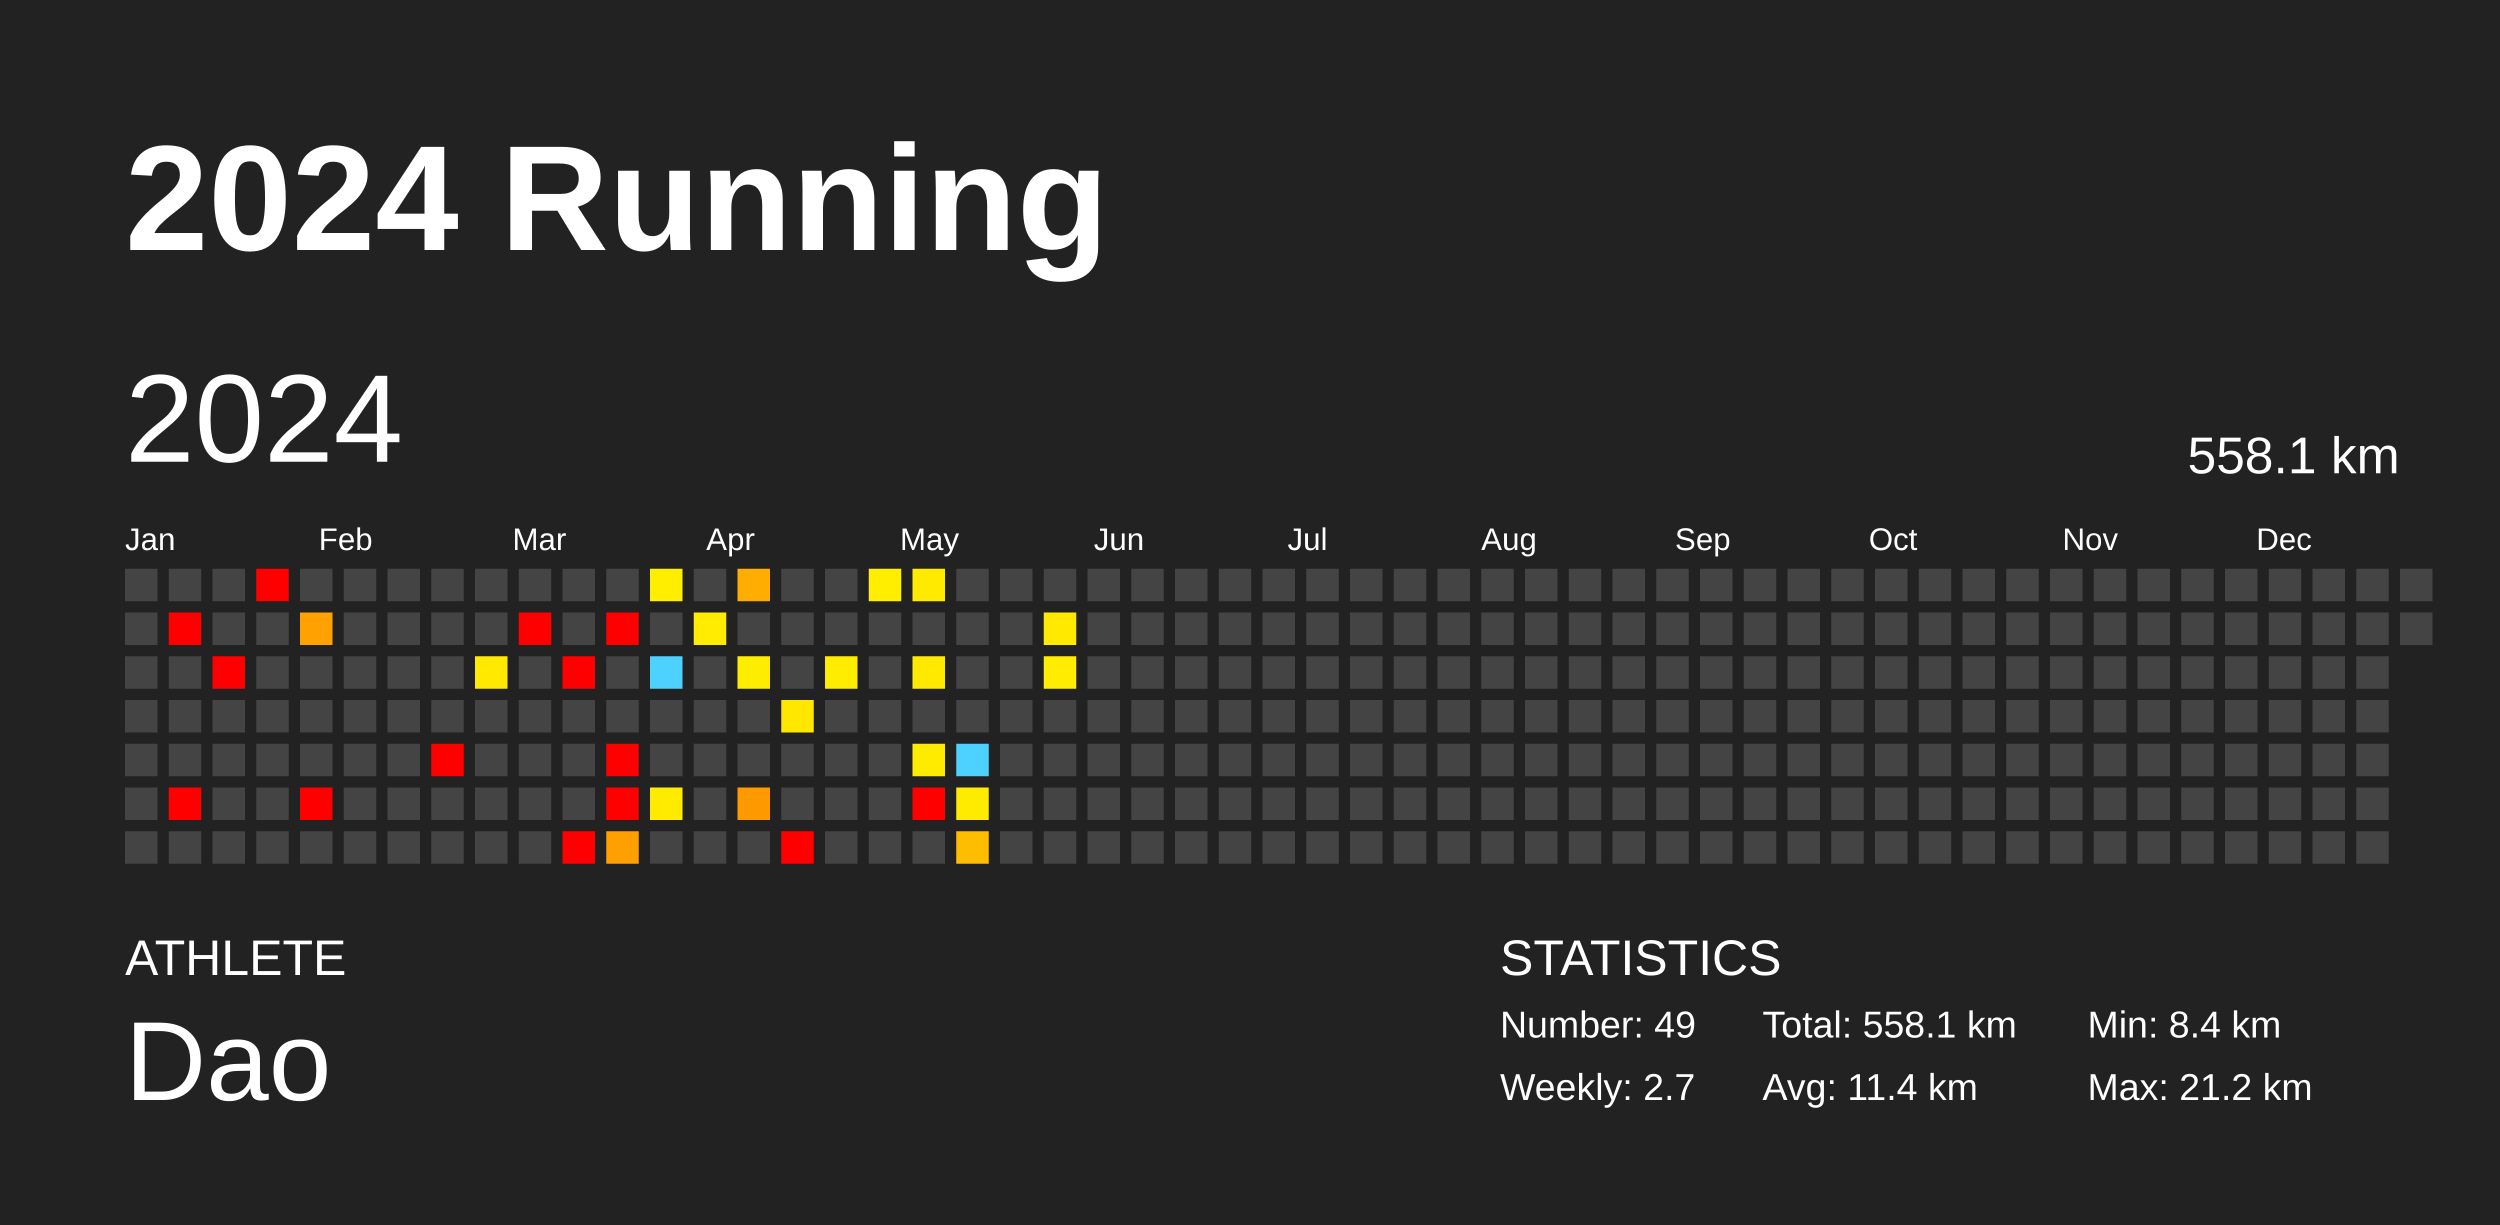
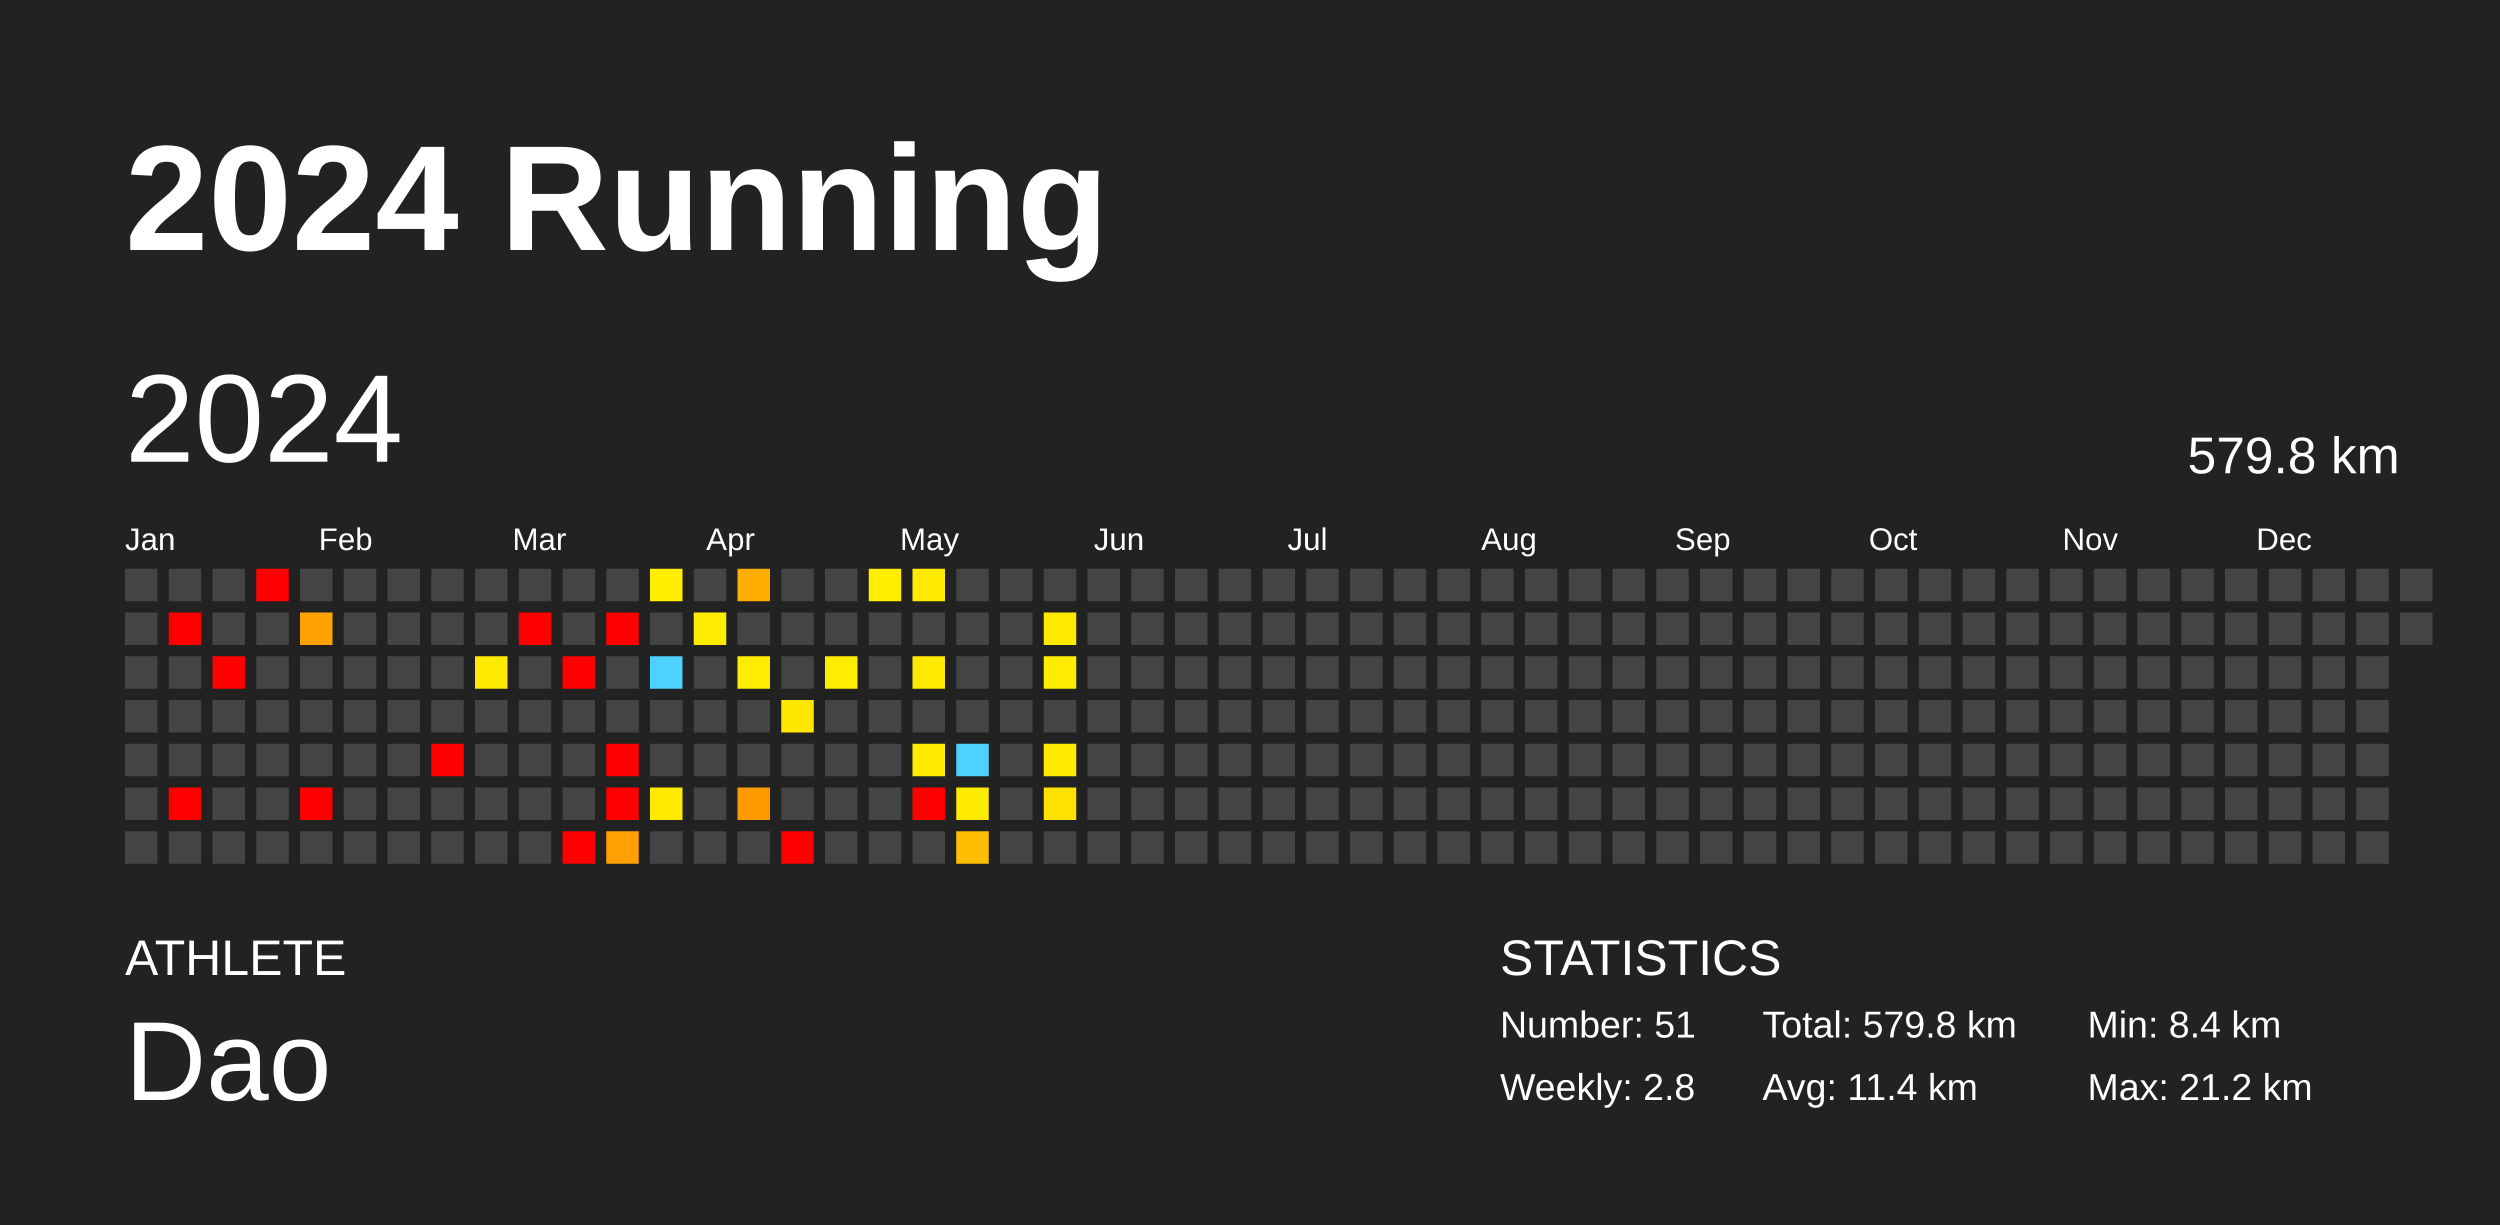
<svg xmlns="http://www.w3.org/2000/svg" baseProfile="full" height="98mm" version="1.1" viewBox="0,0,200,98" width="200mm">
  <defs />
  <rect fill="#222222" height="98" width="200" x="0" y="0" />
  <text fill="#FFFFFF" style="font-size:12px; font-family:Arial; font-weight:bold;" x="10" y="20">2024 Running</text>
  <text fill="#FFFFFF" style="font-size:4px; font-family:Arial" x="10" y="78">ATHLETE</text>
  <text fill="#FFFFFF" style="font-size:9px; font-family:Arial" x="10" y="88">Dao</text>
  <text fill="#FFFFFF" style="font-size:4px; font-family:Arial" x="120" y="78">STATISTICS</text>
-   <text fill="#FFFFFF" style="font-size:3px; font-family:Arial" x="120" y="83">Number: 49</text>
-   <text fill="#FFFFFF" style="font-size:3px; font-family:Arial" x="120" y="88">Weekly: 2.7</text>
-   <text fill="#FFFFFF" style="font-size:3px; font-family:Arial" x="141" y="83">Total: 558.1 km</text>
+   <text fill="#FFFFFF" style="font-size:3px; font-family:Arial" x="120" y="83">Number: 51</text>
+   <text fill="#FFFFFF" style="font-size:3px; font-family:Arial" x="120" y="88">Weekly: 2.8</text>
+   <text fill="#FFFFFF" style="font-size:3px; font-family:Arial" x="141" y="83">Total: 579.8 km</text>
  <text fill="#FFFFFF" style="font-size:3px; font-family:Arial" x="141" y="88">Avg: 11.4 km</text>
  <text fill="#FFFFFF" style="font-size:3px; font-family:Arial" x="167" y="83">Min: 8.4 km</text>
  <text fill="#FFFFFF" style="font-size:3px; font-family:Arial" x="167" y="88">Max: 21.2 km</text>
  <text dominant-baseline="hanging" fill="#FFFFFF" style="font-size:10.0px; font-family:Arial;" x="10" y="30">2024</text>
-   <text dominant-baseline="hanging" fill="#FFFFFF" style="font-size:4.125px; font-family:Arial;" x="175" y="35">558.1 km</text>
+   <text dominant-baseline="hanging" fill="#FFFFFF" style="font-size:4.125px; font-family:Arial;" x="175" y="35">579.8 km</text>
  <text fill="#FFFFFF" style="font-size:2.5px; font-family:Arial" x="10.0" y="44">Jan</text>
  <text fill="#FFFFFF" style="font-size:2.5px; font-family:Arial" x="25.5" y="44">Feb</text>
  <text fill="#FFFFFF" style="font-size:2.5px; font-family:Arial" x="41.0" y="44">Mar</text>
  <text fill="#FFFFFF" style="font-size:2.5px; font-family:Arial" x="56.5" y="44">Apr</text>
  <text fill="#FFFFFF" style="font-size:2.5px; font-family:Arial" x="72.0" y="44">May</text>
  <text fill="#FFFFFF" style="font-size:2.5px; font-family:Arial" x="87.5" y="44">Jun</text>
  <text fill="#FFFFFF" style="font-size:2.5px; font-family:Arial" x="103.0" y="44">Jul</text>
  <text fill="#FFFFFF" style="font-size:2.5px; font-family:Arial" x="118.5" y="44">Aug</text>
  <text fill="#FFFFFF" style="font-size:2.5px; font-family:Arial" x="134.0" y="44">Sep</text>
  <text fill="#FFFFFF" style="font-size:2.5px; font-family:Arial" x="149.5" y="44">Oct</text>
  <text fill="#FFFFFF" style="font-size:2.5px; font-family:Arial" x="165.0" y="44">Nov</text>
  <text fill="#FFFFFF" style="font-size:2.5px; font-family:Arial" x="180.5" y="44">Dec</text>
  <rect fill="#444444" height="2.6" width="2.6" x="10.0" y="45.5" />
  <rect fill="#444444" height="2.6" width="2.6" x="10.0" y="49.0" />
  <rect fill="#444444" height="2.6" width="2.6" x="10.0" y="52.5" />
  <rect fill="#444444" height="2.6" width="2.6" x="10.0" y="56.0" />
  <rect fill="#444444" height="2.6" width="2.6" x="10.0" y="59.5" />
  <rect fill="#444444" height="2.6" width="2.6" x="10.0" y="63.0" />
  <rect fill="#444444" height="2.6" width="2.6" x="10.0" y="66.5" />
  <rect fill="#444444" height="2.6" width="2.6" x="13.5" y="45.5" />
  <rect fill="red" height="2.6" width="2.6" x="13.5" y="49.0" />
  <rect fill="#444444" height="2.6" width="2.6" x="13.5" y="52.5" />
  <rect fill="#444444" height="2.6" width="2.6" x="13.5" y="56.0" />
  <rect fill="#444444" height="2.6" width="2.6" x="13.5" y="59.5" />
  <rect fill="red" height="2.6" width="2.6" x="13.5" y="63.0" />
  <rect fill="#444444" height="2.6" width="2.6" x="13.5" y="66.5" />
  <rect fill="#444444" height="2.6" width="2.6" x="17.0" y="45.5" />
  <rect fill="#444444" height="2.6" width="2.6" x="17.0" y="49.0" />
  <rect fill="red" height="2.6" width="2.6" x="17.0" y="52.5" />
  <rect fill="#444444" height="2.6" width="2.6" x="17.0" y="56.0" />
  <rect fill="#444444" height="2.6" width="2.6" x="17.0" y="59.5" />
  <rect fill="#444444" height="2.6" width="2.6" x="17.0" y="63.0" />
  <rect fill="#444444" height="2.6" width="2.6" x="17.0" y="66.5" />
  <rect fill="red" height="2.6" width="2.6" x="20.5" y="45.5" />
  <rect fill="#444444" height="2.6" width="2.6" x="20.5" y="49.0" />
  <rect fill="#444444" height="2.6" width="2.6" x="20.5" y="52.5" />
  <rect fill="#444444" height="2.6" width="2.6" x="20.5" y="56.0" />
  <rect fill="#444444" height="2.6" width="2.6" x="20.5" y="59.5" />
  <rect fill="#444444" height="2.6" width="2.6" x="20.5" y="63.0" />
  <rect fill="#444444" height="2.6" width="2.6" x="20.5" y="66.5" />
  <rect fill="#444444" height="2.6" width="2.6" x="24.0" y="45.5" />
  <rect fill="#ffa100" height="2.6" width="2.6" x="24.0" y="49.0" />
  <rect fill="#444444" height="2.6" width="2.6" x="24.0" y="52.5" />
  <rect fill="#444444" height="2.6" width="2.6" x="24.0" y="56.0" />
  <rect fill="#444444" height="2.6" width="2.6" x="24.0" y="59.5" />
  <rect fill="red" height="2.6" width="2.6" x="24.0" y="63.0" />
  <rect fill="#444444" height="2.6" width="2.6" x="24.0" y="66.5" />
  <rect fill="#444444" height="2.6" width="2.6" x="27.5" y="45.5" />
  <rect fill="#444444" height="2.6" width="2.6" x="27.5" y="49.0" />
  <rect fill="#444444" height="2.6" width="2.6" x="27.5" y="52.5" />
  <rect fill="#444444" height="2.6" width="2.6" x="27.5" y="56.0" />
  <rect fill="#444444" height="2.6" width="2.6" x="27.5" y="59.5" />
  <rect fill="#444444" height="2.6" width="2.6" x="27.5" y="63.0" />
  <rect fill="#444444" height="2.6" width="2.6" x="27.5" y="66.5" />
  <rect fill="#444444" height="2.6" width="2.6" x="31.0" y="45.5" />
  <rect fill="#444444" height="2.6" width="2.6" x="31.0" y="49.0" />
  <rect fill="#444444" height="2.6" width="2.6" x="31.0" y="52.5" />
  <rect fill="#444444" height="2.6" width="2.6" x="31.0" y="56.0" />
  <rect fill="#444444" height="2.6" width="2.6" x="31.0" y="59.5" />
  <rect fill="#444444" height="2.6" width="2.6" x="31.0" y="63.0" />
  <rect fill="#444444" height="2.6" width="2.6" x="31.0" y="66.5" />
  <rect fill="#444444" height="2.6" width="2.6" x="34.5" y="45.5" />
  <rect fill="#444444" height="2.6" width="2.6" x="34.5" y="49.0" />
  <rect fill="#444444" height="2.6" width="2.6" x="34.5" y="52.5" />
  <rect fill="#444444" height="2.6" width="2.6" x="34.5" y="56.0" />
  <rect fill="red" height="2.6" width="2.6" x="34.5" y="59.5" />
  <rect fill="#444444" height="2.6" width="2.6" x="34.5" y="63.0" />
  <rect fill="#444444" height="2.6" width="2.6" x="34.5" y="66.5" />
  <rect fill="#444444" height="2.6" width="2.6" x="38.0" y="45.5" />
  <rect fill="#444444" height="2.6" width="2.6" x="38.0" y="49.0" />
  <rect fill="#ffe900" height="2.6" width="2.6" x="38.0" y="52.5" />
  <rect fill="#444444" height="2.6" width="2.6" x="38.0" y="56.0" />
  <rect fill="#444444" height="2.6" width="2.6" x="38.0" y="59.5" />
  <rect fill="#444444" height="2.6" width="2.6" x="38.0" y="63.0" />
  <rect fill="#444444" height="2.6" width="2.6" x="38.0" y="66.5" />
  <rect fill="#444444" height="2.6" width="2.6" x="41.5" y="45.5" />
  <rect fill="red" height="2.6" width="2.6" x="41.5" y="49.0" />
  <rect fill="#444444" height="2.6" width="2.6" x="41.5" y="52.5" />
  <rect fill="#444444" height="2.6" width="2.6" x="41.5" y="56.0" />
  <rect fill="#444444" height="2.6" width="2.6" x="41.5" y="59.5" />
  <rect fill="#444444" height="2.6" width="2.6" x="41.5" y="63.0" />
  <rect fill="#444444" height="2.6" width="2.6" x="41.5" y="66.5" />
  <rect fill="#444444" height="2.6" width="2.6" x="45.0" y="45.5" />
  <rect fill="#444444" height="2.6" width="2.6" x="45.0" y="49.0" />
  <rect fill="red" height="2.6" width="2.6" x="45.0" y="52.5" />
  <rect fill="#444444" height="2.6" width="2.6" x="45.0" y="56.0" />
  <rect fill="#444444" height="2.6" width="2.6" x="45.0" y="59.5" />
  <rect fill="#444444" height="2.6" width="2.6" x="45.0" y="63.0" />
  <rect fill="red" height="2.6" width="2.6" x="45.0" y="66.5" />
  <rect fill="#444444" height="2.6" width="2.6" x="48.5" y="45.5" />
  <rect fill="red" height="2.6" width="2.6" x="48.5" y="49.0" />
  <rect fill="#444444" height="2.6" width="2.6" x="48.5" y="52.5" />
  <rect fill="#444444" height="2.6" width="2.6" x="48.5" y="56.0" />
  <rect fill="red" height="2.6" width="2.6" x="48.5" y="59.5" />
  <rect fill="red" height="2.6" width="2.6" x="48.5" y="63.0" />
  <rect fill="#ff9f00" height="2.6" width="2.6" x="48.5" y="66.5" />
  <rect fill="#ffee00" height="2.6" width="2.6" x="52.0" y="45.5" />
  <rect fill="#444444" height="2.6" width="2.6" x="52.0" y="49.0" />
  <rect fill="#4dd2ff" height="2.6" width="2.6" x="52.0" y="52.5" />
  <rect fill="#444444" height="2.6" width="2.6" x="52.0" y="56.0" />
  <rect fill="#444444" height="2.6" width="2.6" x="52.0" y="59.5" />
  <rect fill="#ffeb00" height="2.6" width="2.6" x="52.0" y="63.0" />
  <rect fill="#444444" height="2.6" width="2.6" x="52.0" y="66.5" />
  <rect fill="#444444" height="2.6" width="2.6" x="55.5" y="45.5" />
  <rect fill="#ffec00" height="2.6" width="2.6" x="55.5" y="49.0" />
  <rect fill="#444444" height="2.6" width="2.6" x="55.5" y="52.5" />
  <rect fill="#444444" height="2.6" width="2.6" x="55.5" y="56.0" />
  <rect fill="#444444" height="2.6" width="2.6" x="55.5" y="59.5" />
  <rect fill="#444444" height="2.6" width="2.6" x="55.5" y="63.0" />
  <rect fill="#444444" height="2.6" width="2.6" x="55.5" y="66.5" />
  <rect fill="#ffad00" height="2.6" width="2.6" x="59.0" y="45.5" />
  <rect fill="#444444" height="2.6" width="2.6" x="59.0" y="49.0" />
  <rect fill="#ffed00" height="2.6" width="2.6" x="59.0" y="52.5" />
  <rect fill="#444444" height="2.6" width="2.6" x="59.0" y="56.0" />
  <rect fill="#444444" height="2.6" width="2.6" x="59.0" y="59.5" />
  <rect fill="#ff9900" height="2.6" width="2.6" x="59.0" y="63.0" />
  <rect fill="#444444" height="2.6" width="2.6" x="59.0" y="66.5" />
  <rect fill="#444444" height="2.6" width="2.6" x="62.5" y="45.5" />
  <rect fill="#444444" height="2.6" width="2.6" x="62.5" y="49.0" />
  <rect fill="#444444" height="2.6" width="2.6" x="62.5" y="52.5" />
  <rect fill="#ffe700" height="2.6" width="2.6" x="62.5" y="56.0" />
  <rect fill="#444444" height="2.6" width="2.6" x="62.5" y="59.5" />
  <rect fill="#444444" height="2.6" width="2.6" x="62.5" y="63.0" />
  <rect fill="red" height="2.6" width="2.6" x="62.5" y="66.5" />
  <rect fill="#444444" height="2.6" width="2.6" x="66.0" y="45.5" />
  <rect fill="#444444" height="2.6" width="2.6" x="66.0" y="49.0" />
  <rect fill="#ffed00" height="2.6" width="2.6" x="66.0" y="52.5" />
  <rect fill="#444444" height="2.6" width="2.6" x="66.0" y="56.0" />
  <rect fill="#444444" height="2.6" width="2.6" x="66.0" y="59.5" />
  <rect fill="#444444" height="2.6" width="2.6" x="66.0" y="63.0" />
  <rect fill="#444444" height="2.6" width="2.6" x="66.0" y="66.5" />
  <rect fill="#ffee00" height="2.6" width="2.6" x="69.5" y="45.5" />
  <rect fill="#444444" height="2.6" width="2.6" x="69.5" y="49.0" />
  <rect fill="#444444" height="2.6" width="2.6" x="69.5" y="52.5" />
  <rect fill="#444444" height="2.6" width="2.6" x="69.5" y="56.0" />
  <rect fill="#444444" height="2.6" width="2.6" x="69.5" y="59.5" />
  <rect fill="#444444" height="2.6" width="2.6" x="69.5" y="63.0" />
  <rect fill="#444444" height="2.6" width="2.6" x="69.5" y="66.5" />
  <rect fill="#ffea00" height="2.6" width="2.6" x="73.0" y="45.5" />
  <rect fill="#444444" height="2.6" width="2.6" x="73.0" y="49.0" />
  <rect fill="#ffe900" height="2.6" width="2.6" x="73.0" y="52.5" />
  <rect fill="#444444" height="2.6" width="2.6" x="73.0" y="56.0" />
  <rect fill="#ffeb00" height="2.6" width="2.6" x="73.0" y="59.5" />
  <rect fill="red" height="2.6" width="2.6" x="73.0" y="63.0" />
  <rect fill="#444444" height="2.6" width="2.6" x="73.0" y="66.5" />
  <rect fill="#444444" height="2.6" width="2.6" x="76.5" y="45.5" />
  <rect fill="#444444" height="2.6" width="2.6" x="76.5" y="49.0" />
  <rect fill="#444444" height="2.6" width="2.6" x="76.5" y="52.5" />
  <rect fill="#444444" height="2.6" width="2.6" x="76.5" y="56.0" />
  <rect fill="#4dd2ff" height="2.6" width="2.6" x="76.5" y="59.5" />
  <rect fill="#ffeb00" height="2.6" width="2.6" x="76.5" y="63.0" />
  <rect fill="#ffbd00" height="2.6" width="2.6" x="76.5" y="66.5" />
  <rect fill="#444444" height="2.6" width="2.6" x="80.0" y="45.5" />
  <rect fill="#444444" height="2.6" width="2.6" x="80.0" y="49.0" />
  <rect fill="#444444" height="2.6" width="2.6" x="80.0" y="52.5" />
  <rect fill="#444444" height="2.6" width="2.6" x="80.0" y="56.0" />
  <rect fill="#444444" height="2.6" width="2.6" x="80.0" y="59.5" />
  <rect fill="#444444" height="2.6" width="2.6" x="80.0" y="63.0" />
  <rect fill="#444444" height="2.6" width="2.6" x="80.0" y="66.5" />
  <rect fill="#444444" height="2.6" width="2.6" x="83.5" y="45.5" />
  <rect fill="#ffe900" height="2.6" width="2.6" x="83.5" y="49.0" />
  <rect fill="#ffec00" height="2.6" width="2.6" x="83.5" y="52.5" />
  <rect fill="#444444" height="2.6" width="2.6" x="83.5" y="56.0" />
-   <rect fill="#444444" height="2.6" width="2.6" x="83.5" y="59.5" />
-   <rect fill="#444444" height="2.6" width="2.6" x="83.5" y="63.0" />
+   <rect fill="#ffea00" height="2.6" width="2.6" x="83.5" y="59.5" />
+   <rect fill="#ffe100" height="2.6" width="2.6" x="83.5" y="63.0" />
  <rect fill="#444444" height="2.6" width="2.6" x="83.5" y="66.5" />
  <rect fill="#444444" height="2.6" width="2.6" x="87.0" y="45.5" />
  <rect fill="#444444" height="2.6" width="2.6" x="87.0" y="49.0" />
  <rect fill="#444444" height="2.6" width="2.6" x="87.0" y="52.5" />
  <rect fill="#444444" height="2.6" width="2.6" x="87.0" y="56.0" />
  <rect fill="#444444" height="2.6" width="2.6" x="87.0" y="59.5" />
  <rect fill="#444444" height="2.6" width="2.6" x="87.0" y="63.0" />
  <rect fill="#444444" height="2.6" width="2.6" x="87.0" y="66.5" />
  <rect fill="#444444" height="2.6" width="2.6" x="90.5" y="45.5" />
  <rect fill="#444444" height="2.6" width="2.6" x="90.5" y="49.0" />
  <rect fill="#444444" height="2.6" width="2.6" x="90.5" y="52.5" />
  <rect fill="#444444" height="2.6" width="2.6" x="90.5" y="56.0" />
  <rect fill="#444444" height="2.6" width="2.6" x="90.5" y="59.5" />
  <rect fill="#444444" height="2.6" width="2.6" x="90.5" y="63.0" />
  <rect fill="#444444" height="2.6" width="2.6" x="90.5" y="66.5" />
  <rect fill="#444444" height="2.6" width="2.6" x="94.0" y="45.5" />
  <rect fill="#444444" height="2.6" width="2.6" x="94.0" y="49.0" />
  <rect fill="#444444" height="2.6" width="2.6" x="94.0" y="52.5" />
  <rect fill="#444444" height="2.6" width="2.6" x="94.0" y="56.0" />
  <rect fill="#444444" height="2.6" width="2.6" x="94.0" y="59.5" />
  <rect fill="#444444" height="2.6" width="2.6" x="94.0" y="63.0" />
  <rect fill="#444444" height="2.6" width="2.6" x="94.0" y="66.5" />
  <rect fill="#444444" height="2.6" width="2.6" x="97.5" y="45.5" />
  <rect fill="#444444" height="2.6" width="2.6" x="97.5" y="49.0" />
  <rect fill="#444444" height="2.6" width="2.6" x="97.5" y="52.5" />
  <rect fill="#444444" height="2.6" width="2.6" x="97.5" y="56.0" />
  <rect fill="#444444" height="2.6" width="2.6" x="97.5" y="59.5" />
  <rect fill="#444444" height="2.6" width="2.6" x="97.5" y="63.0" />
  <rect fill="#444444" height="2.6" width="2.6" x="97.5" y="66.5" />
  <rect fill="#444444" height="2.6" width="2.6" x="101.0" y="45.5" />
  <rect fill="#444444" height="2.6" width="2.6" x="101.0" y="49.0" />
  <rect fill="#444444" height="2.6" width="2.6" x="101.0" y="52.5" />
  <rect fill="#444444" height="2.6" width="2.6" x="101.0" y="56.0" />
  <rect fill="#444444" height="2.6" width="2.6" x="101.0" y="59.5" />
  <rect fill="#444444" height="2.6" width="2.6" x="101.0" y="63.0" />
  <rect fill="#444444" height="2.6" width="2.6" x="101.0" y="66.5" />
  <rect fill="#444444" height="2.6" width="2.6" x="104.5" y="45.5" />
  <rect fill="#444444" height="2.6" width="2.6" x="104.5" y="49.0" />
  <rect fill="#444444" height="2.6" width="2.6" x="104.5" y="52.5" />
  <rect fill="#444444" height="2.6" width="2.6" x="104.5" y="56.0" />
  <rect fill="#444444" height="2.6" width="2.6" x="104.5" y="59.5" />
  <rect fill="#444444" height="2.6" width="2.6" x="104.5" y="63.0" />
  <rect fill="#444444" height="2.6" width="2.6" x="104.5" y="66.5" />
  <rect fill="#444444" height="2.6" width="2.6" x="108.0" y="45.5" />
  <rect fill="#444444" height="2.6" width="2.6" x="108.0" y="49.0" />
  <rect fill="#444444" height="2.6" width="2.6" x="108.0" y="52.5" />
  <rect fill="#444444" height="2.6" width="2.6" x="108.0" y="56.0" />
  <rect fill="#444444" height="2.6" width="2.6" x="108.0" y="59.5" />
  <rect fill="#444444" height="2.6" width="2.6" x="108.0" y="63.0" />
  <rect fill="#444444" height="2.6" width="2.6" x="108.0" y="66.5" />
  <rect fill="#444444" height="2.6" width="2.6" x="111.5" y="45.5" />
  <rect fill="#444444" height="2.6" width="2.6" x="111.5" y="49.0" />
  <rect fill="#444444" height="2.6" width="2.6" x="111.5" y="52.5" />
  <rect fill="#444444" height="2.6" width="2.6" x="111.5" y="56.0" />
  <rect fill="#444444" height="2.6" width="2.6" x="111.5" y="59.5" />
  <rect fill="#444444" height="2.6" width="2.6" x="111.5" y="63.0" />
  <rect fill="#444444" height="2.6" width="2.6" x="111.5" y="66.5" />
  <rect fill="#444444" height="2.6" width="2.6" x="115.0" y="45.5" />
  <rect fill="#444444" height="2.6" width="2.6" x="115.0" y="49.0" />
  <rect fill="#444444" height="2.6" width="2.6" x="115.0" y="52.5" />
  <rect fill="#444444" height="2.6" width="2.6" x="115.0" y="56.0" />
  <rect fill="#444444" height="2.6" width="2.6" x="115.0" y="59.5" />
  <rect fill="#444444" height="2.6" width="2.6" x="115.0" y="63.0" />
  <rect fill="#444444" height="2.6" width="2.6" x="115.0" y="66.5" />
  <rect fill="#444444" height="2.6" width="2.6" x="118.5" y="45.5" />
  <rect fill="#444444" height="2.6" width="2.6" x="118.5" y="49.0" />
  <rect fill="#444444" height="2.6" width="2.6" x="118.5" y="52.5" />
  <rect fill="#444444" height="2.6" width="2.6" x="118.5" y="56.0" />
  <rect fill="#444444" height="2.6" width="2.6" x="118.5" y="59.5" />
  <rect fill="#444444" height="2.6" width="2.6" x="118.5" y="63.0" />
  <rect fill="#444444" height="2.6" width="2.6" x="118.5" y="66.5" />
  <rect fill="#444444" height="2.6" width="2.6" x="122.0" y="45.5" />
  <rect fill="#444444" height="2.6" width="2.6" x="122.0" y="49.0" />
  <rect fill="#444444" height="2.6" width="2.6" x="122.0" y="52.5" />
  <rect fill="#444444" height="2.6" width="2.6" x="122.0" y="56.0" />
  <rect fill="#444444" height="2.6" width="2.6" x="122.0" y="59.5" />
  <rect fill="#444444" height="2.6" width="2.6" x="122.0" y="63.0" />
  <rect fill="#444444" height="2.6" width="2.6" x="122.0" y="66.5" />
  <rect fill="#444444" height="2.6" width="2.6" x="125.5" y="45.5" />
  <rect fill="#444444" height="2.6" width="2.6" x="125.5" y="49.0" />
  <rect fill="#444444" height="2.6" width="2.6" x="125.5" y="52.5" />
  <rect fill="#444444" height="2.6" width="2.6" x="125.5" y="56.0" />
  <rect fill="#444444" height="2.6" width="2.6" x="125.5" y="59.5" />
  <rect fill="#444444" height="2.6" width="2.6" x="125.5" y="63.0" />
  <rect fill="#444444" height="2.6" width="2.6" x="125.5" y="66.5" />
  <rect fill="#444444" height="2.6" width="2.6" x="129.0" y="45.5" />
  <rect fill="#444444" height="2.6" width="2.6" x="129.0" y="49.0" />
  <rect fill="#444444" height="2.6" width="2.6" x="129.0" y="52.5" />
  <rect fill="#444444" height="2.6" width="2.6" x="129.0" y="56.0" />
  <rect fill="#444444" height="2.6" width="2.6" x="129.0" y="59.5" />
  <rect fill="#444444" height="2.6" width="2.6" x="129.0" y="63.0" />
  <rect fill="#444444" height="2.6" width="2.6" x="129.0" y="66.5" />
  <rect fill="#444444" height="2.6" width="2.6" x="132.5" y="45.5" />
  <rect fill="#444444" height="2.6" width="2.6" x="132.5" y="49.0" />
  <rect fill="#444444" height="2.6" width="2.6" x="132.5" y="52.5" />
  <rect fill="#444444" height="2.6" width="2.6" x="132.5" y="56.0" />
  <rect fill="#444444" height="2.6" width="2.6" x="132.5" y="59.5" />
  <rect fill="#444444" height="2.6" width="2.6" x="132.5" y="63.0" />
  <rect fill="#444444" height="2.6" width="2.6" x="132.5" y="66.5" />
  <rect fill="#444444" height="2.6" width="2.6" x="136.0" y="45.5" />
  <rect fill="#444444" height="2.6" width="2.6" x="136.0" y="49.0" />
  <rect fill="#444444" height="2.6" width="2.6" x="136.0" y="52.5" />
  <rect fill="#444444" height="2.6" width="2.6" x="136.0" y="56.0" />
  <rect fill="#444444" height="2.6" width="2.6" x="136.0" y="59.5" />
  <rect fill="#444444" height="2.6" width="2.6" x="136.0" y="63.0" />
  <rect fill="#444444" height="2.6" width="2.6" x="136.0" y="66.5" />
  <rect fill="#444444" height="2.6" width="2.6" x="139.5" y="45.5" />
  <rect fill="#444444" height="2.6" width="2.6" x="139.5" y="49.0" />
  <rect fill="#444444" height="2.6" width="2.6" x="139.5" y="52.5" />
  <rect fill="#444444" height="2.6" width="2.6" x="139.5" y="56.0" />
  <rect fill="#444444" height="2.6" width="2.6" x="139.5" y="59.5" />
  <rect fill="#444444" height="2.6" width="2.6" x="139.5" y="63.0" />
  <rect fill="#444444" height="2.6" width="2.6" x="139.5" y="66.5" />
  <rect fill="#444444" height="2.6" width="2.6" x="143.0" y="45.5" />
  <rect fill="#444444" height="2.6" width="2.6" x="143.0" y="49.0" />
  <rect fill="#444444" height="2.6" width="2.6" x="143.0" y="52.5" />
  <rect fill="#444444" height="2.6" width="2.6" x="143.0" y="56.0" />
  <rect fill="#444444" height="2.6" width="2.6" x="143.0" y="59.5" />
  <rect fill="#444444" height="2.6" width="2.6" x="143.0" y="63.0" />
  <rect fill="#444444" height="2.6" width="2.6" x="143.0" y="66.5" />
  <rect fill="#444444" height="2.6" width="2.6" x="146.5" y="45.5" />
  <rect fill="#444444" height="2.6" width="2.6" x="146.5" y="49.0" />
  <rect fill="#444444" height="2.6" width="2.6" x="146.5" y="52.5" />
  <rect fill="#444444" height="2.6" width="2.6" x="146.5" y="56.0" />
  <rect fill="#444444" height="2.6" width="2.6" x="146.5" y="59.5" />
  <rect fill="#444444" height="2.6" width="2.6" x="146.5" y="63.0" />
  <rect fill="#444444" height="2.6" width="2.6" x="146.5" y="66.5" />
  <rect fill="#444444" height="2.6" width="2.6" x="150.0" y="45.5" />
  <rect fill="#444444" height="2.6" width="2.6" x="150.0" y="49.0" />
  <rect fill="#444444" height="2.6" width="2.6" x="150.0" y="52.5" />
  <rect fill="#444444" height="2.6" width="2.6" x="150.0" y="56.0" />
  <rect fill="#444444" height="2.6" width="2.6" x="150.0" y="59.5" />
  <rect fill="#444444" height="2.6" width="2.6" x="150.0" y="63.0" />
  <rect fill="#444444" height="2.6" width="2.6" x="150.0" y="66.5" />
  <rect fill="#444444" height="2.6" width="2.6" x="153.5" y="45.5" />
  <rect fill="#444444" height="2.6" width="2.6" x="153.5" y="49.0" />
  <rect fill="#444444" height="2.6" width="2.6" x="153.5" y="52.5" />
  <rect fill="#444444" height="2.6" width="2.6" x="153.5" y="56.0" />
  <rect fill="#444444" height="2.6" width="2.6" x="153.5" y="59.5" />
  <rect fill="#444444" height="2.6" width="2.6" x="153.5" y="63.0" />
  <rect fill="#444444" height="2.6" width="2.6" x="153.5" y="66.5" />
  <rect fill="#444444" height="2.6" width="2.6" x="157.0" y="45.5" />
  <rect fill="#444444" height="2.6" width="2.6" x="157.0" y="49.0" />
  <rect fill="#444444" height="2.6" width="2.6" x="157.0" y="52.5" />
  <rect fill="#444444" height="2.6" width="2.6" x="157.0" y="56.0" />
  <rect fill="#444444" height="2.6" width="2.6" x="157.0" y="59.5" />
  <rect fill="#444444" height="2.6" width="2.6" x="157.0" y="63.0" />
  <rect fill="#444444" height="2.6" width="2.6" x="157.0" y="66.5" />
  <rect fill="#444444" height="2.6" width="2.6" x="160.5" y="45.5" />
  <rect fill="#444444" height="2.6" width="2.6" x="160.5" y="49.0" />
  <rect fill="#444444" height="2.6" width="2.6" x="160.5" y="52.5" />
  <rect fill="#444444" height="2.6" width="2.6" x="160.5" y="56.0" />
  <rect fill="#444444" height="2.6" width="2.6" x="160.5" y="59.5" />
  <rect fill="#444444" height="2.6" width="2.6" x="160.5" y="63.0" />
  <rect fill="#444444" height="2.6" width="2.6" x="160.5" y="66.5" />
  <rect fill="#444444" height="2.6" width="2.6" x="164.0" y="45.5" />
  <rect fill="#444444" height="2.6" width="2.6" x="164.0" y="49.0" />
  <rect fill="#444444" height="2.6" width="2.6" x="164.0" y="52.5" />
  <rect fill="#444444" height="2.6" width="2.6" x="164.0" y="56.0" />
  <rect fill="#444444" height="2.6" width="2.6" x="164.0" y="59.5" />
  <rect fill="#444444" height="2.6" width="2.6" x="164.0" y="63.0" />
  <rect fill="#444444" height="2.6" width="2.6" x="164.0" y="66.5" />
  <rect fill="#444444" height="2.6" width="2.6" x="167.5" y="45.5" />
  <rect fill="#444444" height="2.6" width="2.6" x="167.5" y="49.0" />
  <rect fill="#444444" height="2.6" width="2.6" x="167.5" y="52.5" />
  <rect fill="#444444" height="2.6" width="2.6" x="167.5" y="56.0" />
  <rect fill="#444444" height="2.6" width="2.6" x="167.5" y="59.5" />
  <rect fill="#444444" height="2.6" width="2.6" x="167.5" y="63.0" />
  <rect fill="#444444" height="2.6" width="2.6" x="167.5" y="66.5" />
  <rect fill="#444444" height="2.6" width="2.6" x="171.0" y="45.5" />
  <rect fill="#444444" height="2.6" width="2.6" x="171.0" y="49.0" />
  <rect fill="#444444" height="2.6" width="2.6" x="171.0" y="52.5" />
  <rect fill="#444444" height="2.6" width="2.6" x="171.0" y="56.0" />
  <rect fill="#444444" height="2.6" width="2.6" x="171.0" y="59.5" />
  <rect fill="#444444" height="2.6" width="2.6" x="171.0" y="63.0" />
  <rect fill="#444444" height="2.6" width="2.6" x="171.0" y="66.5" />
  <rect fill="#444444" height="2.6" width="2.6" x="174.5" y="45.5" />
  <rect fill="#444444" height="2.6" width="2.6" x="174.5" y="49.0" />
  <rect fill="#444444" height="2.6" width="2.6" x="174.5" y="52.5" />
  <rect fill="#444444" height="2.6" width="2.6" x="174.5" y="56.0" />
  <rect fill="#444444" height="2.6" width="2.6" x="174.5" y="59.5" />
  <rect fill="#444444" height="2.6" width="2.6" x="174.5" y="63.0" />
  <rect fill="#444444" height="2.6" width="2.6" x="174.5" y="66.5" />
  <rect fill="#444444" height="2.6" width="2.6" x="178.0" y="45.5" />
  <rect fill="#444444" height="2.6" width="2.6" x="178.0" y="49.0" />
  <rect fill="#444444" height="2.6" width="2.6" x="178.0" y="52.5" />
  <rect fill="#444444" height="2.6" width="2.6" x="178.0" y="56.0" />
  <rect fill="#444444" height="2.6" width="2.6" x="178.0" y="59.5" />
  <rect fill="#444444" height="2.6" width="2.6" x="178.0" y="63.0" />
  <rect fill="#444444" height="2.6" width="2.6" x="178.0" y="66.5" />
  <rect fill="#444444" height="2.6" width="2.6" x="181.5" y="45.5" />
  <rect fill="#444444" height="2.6" width="2.6" x="181.5" y="49.0" />
  <rect fill="#444444" height="2.6" width="2.6" x="181.5" y="52.5" />
  <rect fill="#444444" height="2.6" width="2.6" x="181.5" y="56.0" />
  <rect fill="#444444" height="2.6" width="2.6" x="181.5" y="59.5" />
  <rect fill="#444444" height="2.6" width="2.6" x="181.5" y="63.0" />
  <rect fill="#444444" height="2.6" width="2.6" x="181.5" y="66.5" />
  <rect fill="#444444" height="2.6" width="2.6" x="185.0" y="45.5" />
  <rect fill="#444444" height="2.6" width="2.6" x="185.0" y="49.0" />
  <rect fill="#444444" height="2.6" width="2.6" x="185.0" y="52.5" />
  <rect fill="#444444" height="2.6" width="2.6" x="185.0" y="56.0" />
  <rect fill="#444444" height="2.6" width="2.6" x="185.0" y="59.5" />
  <rect fill="#444444" height="2.6" width="2.6" x="185.0" y="63.0" />
  <rect fill="#444444" height="2.6" width="2.6" x="185.0" y="66.5" />
  <rect fill="#444444" height="2.6" width="2.6" x="188.5" y="45.5" />
  <rect fill="#444444" height="2.6" width="2.6" x="188.5" y="49.0" />
  <rect fill="#444444" height="2.6" width="2.6" x="188.5" y="52.5" />
  <rect fill="#444444" height="2.6" width="2.6" x="188.5" y="56.0" />
  <rect fill="#444444" height="2.6" width="2.6" x="188.5" y="59.5" />
  <rect fill="#444444" height="2.6" width="2.6" x="188.5" y="63.0" />
  <rect fill="#444444" height="2.6" width="2.6" x="188.5" y="66.5" />
  <rect fill="#444444" height="2.6" width="2.6" x="192.0" y="45.5" />
  <rect fill="#444444" height="2.6" width="2.6" x="192.0" y="49.0" />
</svg>
